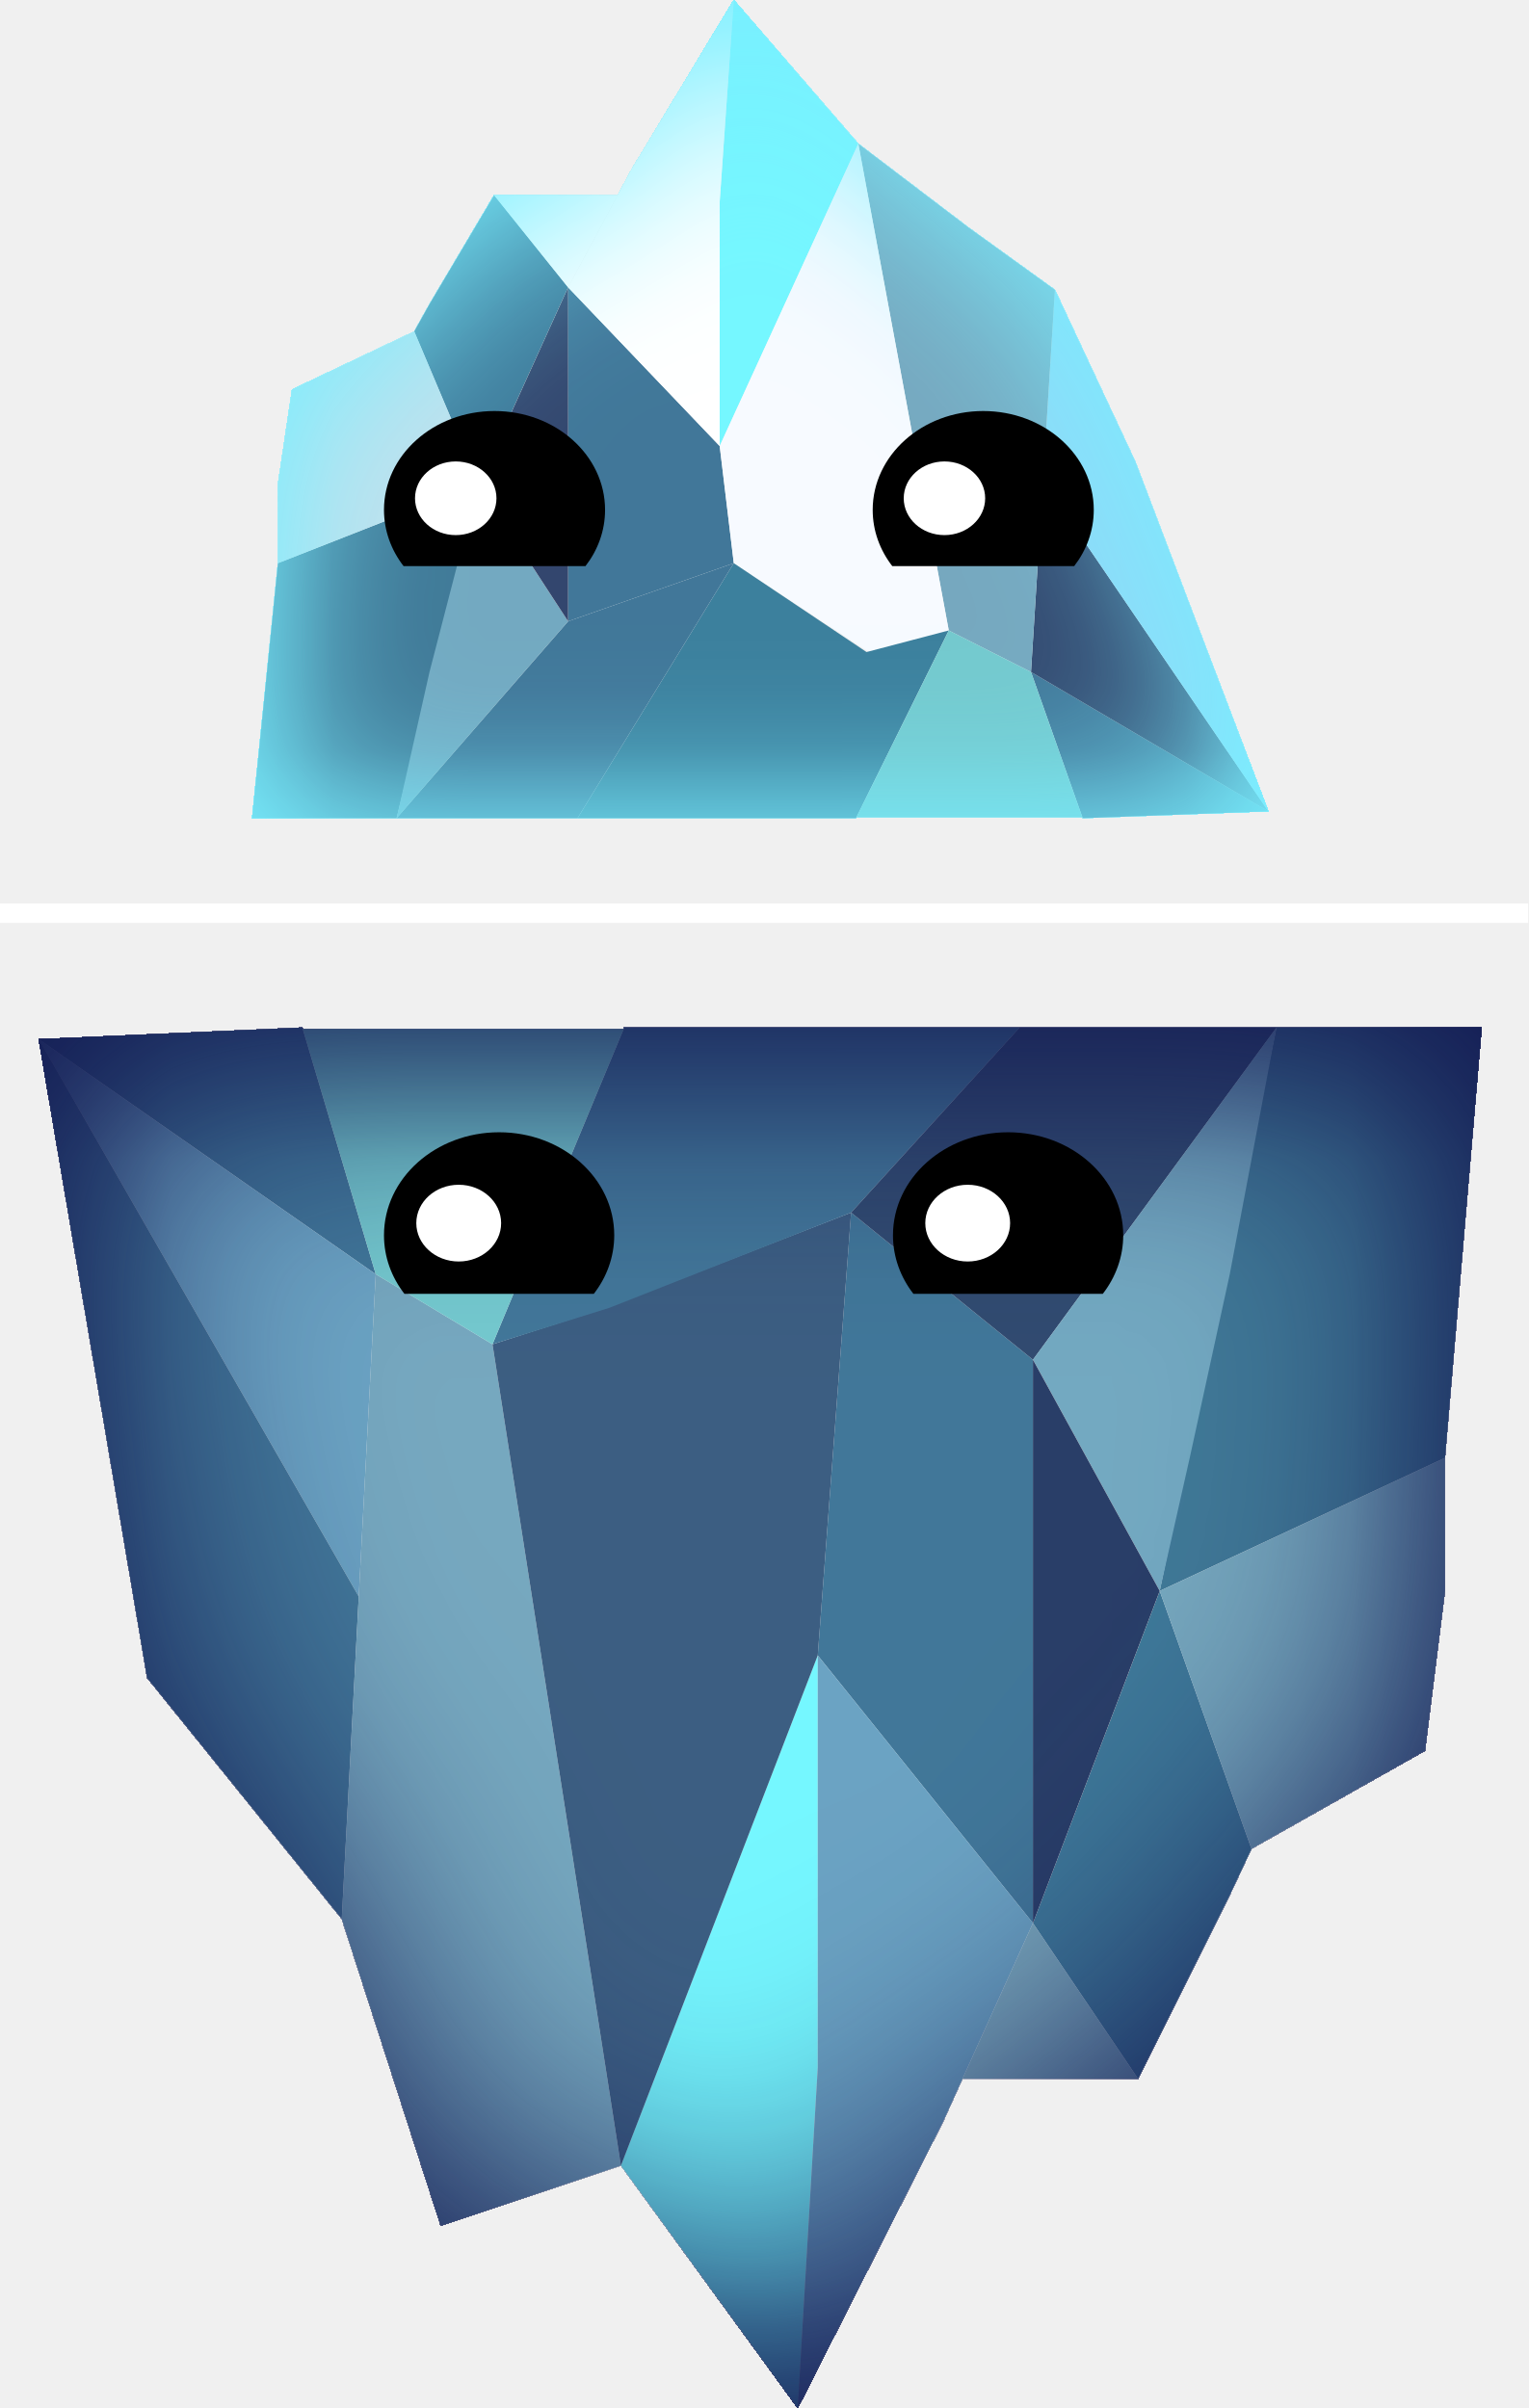
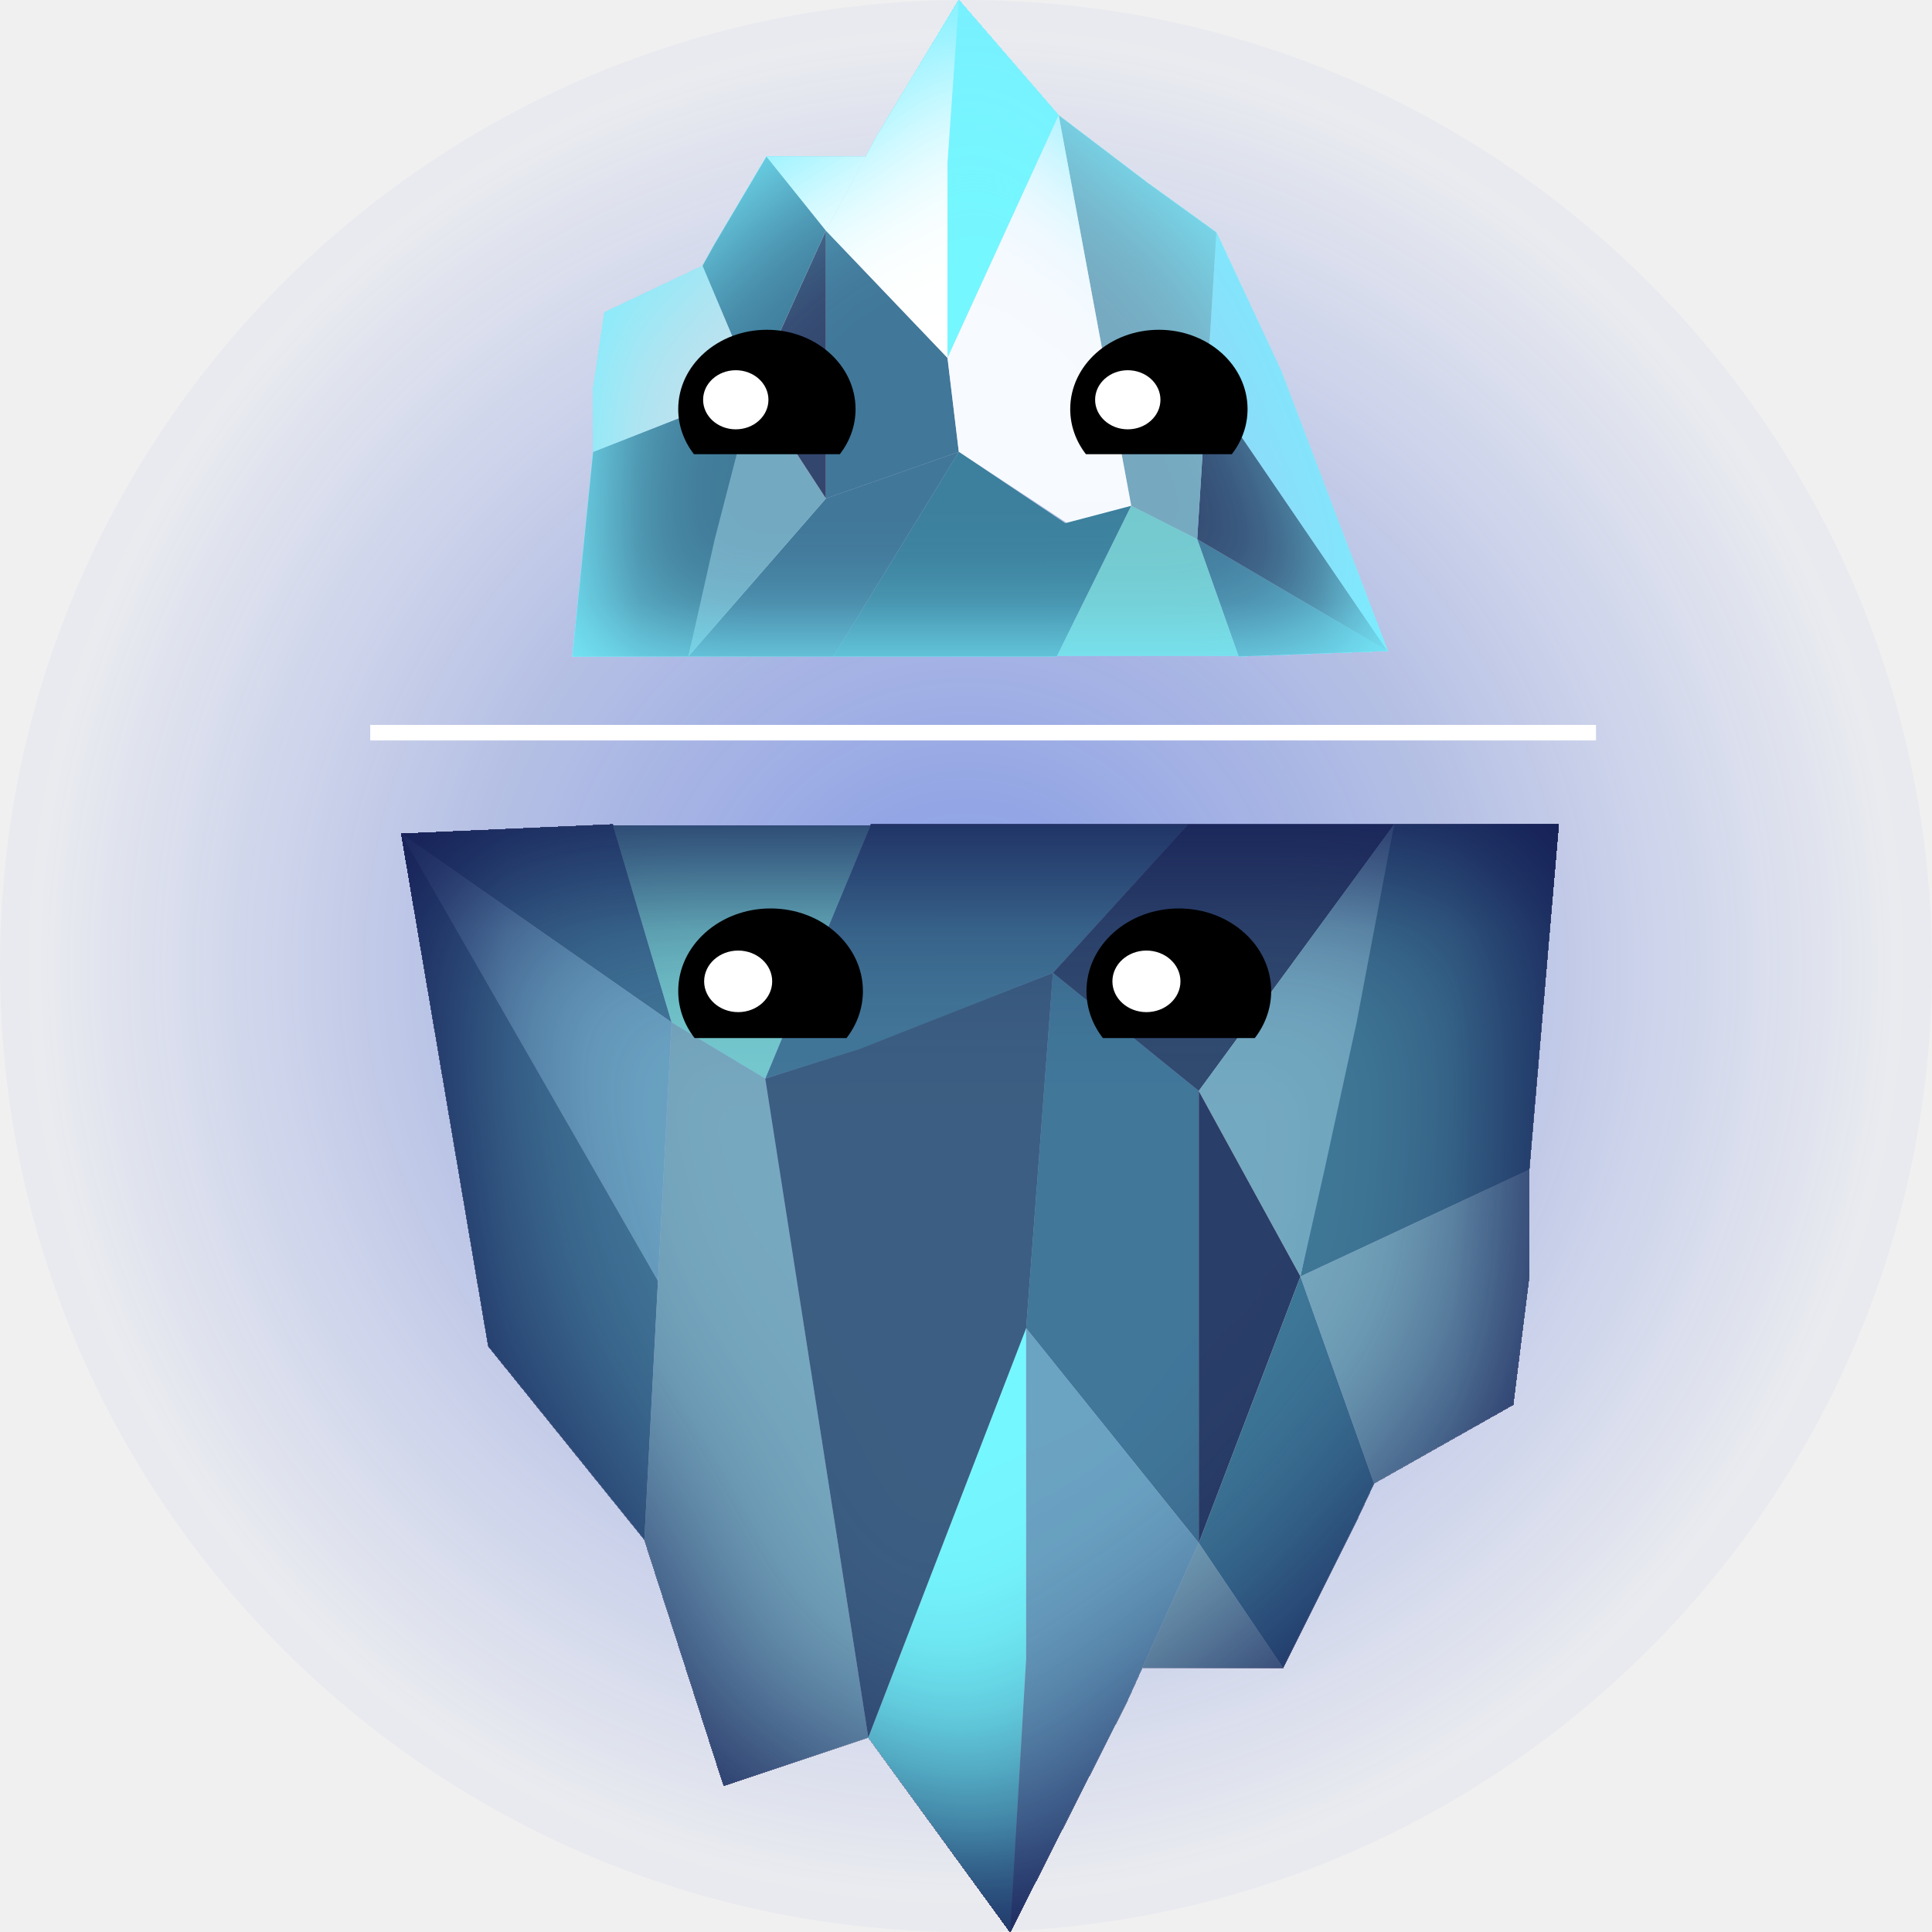
- <svg xmlns="http://www.w3.org/2000/svg" width="394" height="621" viewBox="0 0 394 621" fill="none">
-   <g filter="url(#filter0_i_250_3)">
-     <path d="M77.949 265L96.872 328.61L10 268.001L77.949 265Z" fill="#417799" />
-     <path d="M96.872 328.61L92.494 411.737L10 268.001L96.872 328.61Z" fill="#6BA3C3" />
-     <path d="M92.494 411.737L88.116 494.864L37.954 432.7L10 268.001L92.494 411.737Z" fill="#427799" />
-     <path d="M126.976 346.681L160.09 558.474L113.644 574.015L88.116 494.864L96.872 328.61L126.976 346.681Z" fill="#76A8BF" />
-     <path d="M210.837 426.917V533.175L205.676 621L160.09 558.474L188.67 484.383L210.837 426.917Z" fill="#75F7FF" />
-     <path d="M322.652 476.793L317.061 488.72L293.408 536.066L266.314 495.948L298.999 410.291L322.652 476.793Z" fill="#3E7999" />
-     <path d="M317.061 328.61L306.74 375.956L298.999 410.291L266.314 350.657L329.103 265L317.061 328.61Z" fill="#D9D9D9" />
-     <path d="M266.314 350.657V447.879V495.948L210.837 426.917L219.438 312.708L266.314 350.657Z" fill="#417799" />
-     <path d="M219.438 312.708L210.837 426.917L185.464 492.695L160.09 558.474L126.976 346.681L156.22 337.284L219.438 312.708Z" fill="#3C5E82" />
-     <path d="M382 265L372.539 375.956L298.999 410.291L329.103 265H358.347H382Z" fill="#407997" />
-     <path d="M262.874 265L219.438 312.708L157.08 337.284L126.976 346.681L160.95 265L186.324 265H262.874Z" fill="#427799" />
-     <path d="M160.8 265.361L126.976 346.681L111.924 337.646L96.872 328.61L78.057 265.361L141.168 265.361H160.8Z" fill="#74C9CE" />
-     <path d="M329.103 265L294.132 312.708L266.314 350.657L219.438 312.708L262.874 265L325.985 265L329.103 265Z" fill="#314B70" />
-     <path d="M266.314 495.948L243.091 547.27L205.676 621L210.837 533.175V426.917L266.314 495.948Z" fill="#6BA3C3" />
-     <path d="M372.539 410.291L367.378 451.493L322.652 476.793L298.999 410.291L372.539 375.956V410.291Z" fill="#76A8BE" />
-     <path d="M317.061 328.61L306.74 375.956L298.999 410.291L266.314 350.657L329.103 265L317.061 328.61Z" fill="#73A9C1" />
-     <path d="M298.999 410.291L286.449 443.181L266.314 495.948V420.05V350.657L298.999 410.291Z" fill="#D9D9D9" />
-     <path d="M298.999 410.291L286.449 443.181L266.314 495.948V420.05V350.657L298.999 410.291Z" fill="#293E68" />
-     <path d="M293.408 536.066H284.377H266.314H248.161L266.314 495.948L293.408 536.066Z" fill="#7AA9BD" />
+ <svg xmlns="http://www.w3.org/2000/svg" width="621" height="621" viewBox="0 0 621 621" fill="none">
+   <circle cx="310.5" cy="310.5" r="310.5" fill="url(#paint0_radial_258_4)" fill-opacity="0.5" />
+   <g filter="url(#filter0_i_258_4)">
+     <path d="M196.949 265L215.872 328.61L129 268.001L196.949 265Z" fill="#417799" />
+     <path d="M215.872 328.61L211.494 411.737L129 268.001L215.872 328.61Z" fill="#6BA3C3" />
+     <path d="M211.494 411.737L207.116 494.864L156.954 432.7L129 268.001L211.494 411.737Z" fill="#427799" />
+     <path d="M245.976 346.681L279.09 558.474L232.644 574.015L207.116 494.864L215.872 328.61L245.976 346.681Z" fill="#76A8BF" />
+     <path d="M329.837 426.917V533.175L324.676 621L279.09 558.474L307.67 484.383L329.837 426.917Z" fill="#75F7FF" />
+     <path d="M441.652 476.793L436.061 488.72L412.408 536.066L385.314 495.948L417.999 410.291L441.652 476.793Z" fill="#3E7999" />
+     <path d="M436.061 328.61L425.74 375.956L417.999 410.291L385.314 350.657L448.103 265L436.061 328.61Z" fill="#D9D9D9" />
+     <path d="M385.314 350.657V447.879V495.948L329.837 426.917L338.438 312.708L385.314 350.657Z" fill="#417799" />
+     <path d="M338.438 312.708L329.837 426.917L304.464 492.695L279.09 558.474L245.976 346.681L275.22 337.284L338.438 312.708Z" fill="#3C5E82" />
+     <path d="M501 265L491.539 375.956L417.999 410.291L448.103 265H477.347H501Z" fill="#407997" />
+     <path d="M381.874 265L338.438 312.708L276.08 337.284L245.976 346.681L279.95 265L305.324 265H381.874Z" fill="#427799" />
+     <path d="M279.8 265.361L245.976 346.681L230.924 337.646L215.872 328.61L197.057 265.361L260.168 265.361H279.8Z" fill="#74C9CE" />
+     <path d="M448.103 265L413.132 312.708L385.314 350.657L338.438 312.708L381.874 265L444.985 265L448.103 265Z" fill="#314B70" />
+     <path d="M385.314 495.948L362.091 547.27L324.676 621L329.837 533.175V426.917L385.314 495.948Z" fill="#6BA3C3" />
+     <path d="M491.539 410.291L486.378 451.493L441.652 476.793L417.999 410.291L491.539 375.956V410.291Z" fill="#76A8BE" />
+     <path d="M436.061 328.61L425.74 375.956L417.999 410.291L385.314 350.657L448.103 265L436.061 328.61Z" fill="#73A9C1" />
+     <path d="M417.999 410.291L405.449 443.181L385.314 495.948V420.05V350.657L417.999 410.291Z" fill="#D9D9D9" />
+     <path d="M417.999 410.291L405.449 443.181L385.314 495.948V420.05V350.657L417.999 410.291Z" fill="#293E68" />
+     <path d="M412.408 536.066H403.377H385.314H367.161L385.314 495.948L412.408 536.066Z" fill="#7AA9BD" />
  </g>
-   <g filter="url(#filter1_i_250_3)">
-     <path d="M279.143 211L265.816 173.298L327 209.222L279.143 211Z" fill="#417799" />
-     <path d="M265.816 173.298L268.899 124.029L327 209.222L265.816 173.298Z" fill="#334970" />
-     <path d="M268.899 124.029L271.983 74.76L292.734 119.103L327 209.222L268.899 124.029Z" fill="#8FD8F7" />
-     <path d="M244.614 162.588L221.291 37.059L249.674 58.645L271.983 74.76L265.816 173.298L244.614 162.588Z" fill="#76A8BF" />
-     <path d="M185.55 115.032V52.054L189.185 0L221.291 37.059L201.162 80.973L185.55 115.032Z" fill="#75F7FF" />
-     <path d="M106.799 85.471L110.736 78.402L127.395 50.34L146.477 74.118L123.458 124.886L106.799 85.471Z" fill="#3E7999" />
-     <path d="M110.736 173.298L118.006 145.237L123.458 124.886L146.477 160.231L102.256 211L110.736 173.298Z" fill="#D9D9D9" />
-     <path d="M146.477 160.231V102.608V74.118L185.55 115.032L189.185 145.237L146.477 160.231Z" fill="#417799" />
-     <path d="M189.185 145.237L185.55 115.032L203.421 76.046L221.291 37.059L244.614 162.588L224.017 168.157L189.185 145.237Z" fill="#F7FAFF" />
-     <path d="M65 211L71.664 145.237L123.458 124.886L102.256 211H81.659H65Z" fill="#407997" />
-     <path d="M148.901 211L189.185 145.237L223.412 168.157L244.614 162.588L220.686 211L202.815 211H148.901Z" fill="#3C809D" />
-     <path d="M220.791 210.786L244.614 162.588L255.215 167.943L265.816 173.298L279.068 210.786L234.618 210.786H220.791Z" fill="#74C9CE" />
-     <path d="M102.256 211L126.885 182.724L146.477 160.231L189.185 145.237L148.901 211L104.451 211L102.256 211Z" fill="#417799" />
-     <path d="M146.477 74.118L162.834 43.7L189.185 0L185.55 52.054V115.032L146.477 74.118Z" fill="white" />
-     <path d="M71.664 124.886L75.298 100.466L106.799 85.471L123.458 124.886L71.664 145.237V124.886Z" fill="#C4E0EC" />
-     <path d="M110.736 173.298L118.006 145.237L123.458 124.886L146.477 160.231L102.256 211L110.736 173.298Z" fill="#73A9C1" />
-     <path d="M123.458 124.886L132.297 105.393L146.477 74.118V119.103V160.231L123.458 124.886Z" fill="#D9D9D9" />
-     <path d="M123.458 124.886L132.297 105.393L146.477 74.118V119.103V160.231L123.458 124.886Z" fill="#33466E" />
-     <path d="M127.395 50.34H133.756H146.477H159.263L146.477 74.118L127.395 50.34Z" fill="white" />
+   <g filter="url(#filter1_i_258_4)">
+     <path d="M398.143 211L384.816 173.298L446 209.222L398.143 211Z" fill="#417799" />
+     <path d="M384.816 173.298L387.899 124.029L446 209.222L384.816 173.298Z" fill="#334970" />
+     <path d="M387.899 124.029L390.983 74.76L411.734 119.103L446 209.222L387.899 124.029Z" fill="#8FD8F7" />
+     <path d="M363.614 162.588L340.291 37.059L368.674 58.645L390.983 74.76L384.816 173.298L363.614 162.588Z" fill="#76A8BF" />
+     <path d="M304.55 115.032V52.054L308.185 0L340.291 37.059L320.162 80.973L304.55 115.032Z" fill="#75F7FF" />
+     <path d="M225.799 85.471L229.736 78.402L246.395 50.34L265.477 74.118L242.458 124.886L225.799 85.471Z" fill="#3E7999" />
+     <path d="M229.736 173.298L237.006 145.237L242.458 124.886L265.477 160.231L221.256 211L229.736 173.298Z" fill="#D9D9D9" />
+     <path d="M265.477 160.231V102.608V74.118L304.55 115.032L308.185 145.237L265.477 160.231Z" fill="#417799" />
+     <path d="M308.185 145.237L304.55 115.032L322.421 76.046L340.291 37.059L363.614 162.588L343.017 168.157L308.185 145.237Z" fill="#F7FAFF" />
+     <path d="M184 211L190.664 145.237L242.458 124.886L221.256 211H200.659H184Z" fill="#407997" />
+     <path d="M267.901 211L308.185 145.237L342.412 168.157L363.614 162.588L339.686 211L321.815 211H267.901Z" fill="#3C809D" />
+     <path d="M339.791 210.786L363.614 162.588L374.215 167.943L384.816 173.298L398.068 210.786L353.618 210.786H339.791Z" fill="#74C9CE" />
+     <path d="M221.256 211L245.885 182.724L265.477 160.231L308.185 145.237L267.901 211L223.451 211L221.256 211Z" fill="#417799" />
+     <path d="M265.477 74.118L281.834 43.7L308.185 0L304.55 52.054V115.032L265.477 74.118Z" fill="white" />
+     <path d="M190.664 124.886L194.298 100.466L225.799 85.471L242.458 124.886L190.664 145.237V124.886Z" fill="#C4E0EC" />
+     <path d="M229.736 173.298L237.006 145.237L242.458 124.886L265.477 160.231L221.256 211L229.736 173.298Z" fill="#73A9C1" />
+     <path d="M242.458 124.886L251.297 105.393L265.477 74.118V119.103V160.231L242.458 124.886Z" fill="#D9D9D9" />
+     <path d="M242.458 124.886L251.297 105.393L265.477 74.118V119.103V160.231L242.458 124.886Z" fill="#33466E" />
+     <path d="M246.395 50.34H252.756H265.477H278.263L265.477 74.118L246.395 50.34Z" fill="white" />
  </g>
-   <path fill-rule="evenodd" clip-rule="evenodd" d="M104.053 146C100.867 141.883 99 136.887 99 131.5C99 117.417 111.76 106 127.5 106C143.24 106 156 117.417 156 131.5C156 136.887 154.133 141.883 150.947 146H104.053Z" fill="black" />
-   <path fill-rule="evenodd" clip-rule="evenodd" d="M230.053 146C226.867 141.883 225 136.887 225 131.5C225 117.417 237.76 106 253.5 106C269.24 106 282 117.417 282 131.5C282 136.887 280.133 141.883 276.947 146H230.053Z" fill="black" />
-   <ellipse cx="10.5" cy="9.5" rx="10.5" ry="9.5" transform="matrix(-1 0 0 1 128 119)" fill="white" />
-   <ellipse cx="10.5" cy="9.5" rx="10.5" ry="9.5" transform="matrix(-1 0 0 1 254 119)" fill="white" />
-   <line y1="-2.5" x2="394" y2="-2.5" transform="matrix(-1 0 0 1 394 238)" stroke="white" stroke-width="5" />
-   <path fill-rule="evenodd" clip-rule="evenodd" d="M104.263 333.66C100.944 329.372 99 324.168 99 318.558C99 303.89 112.289 292 128.683 292C145.076 292 158.365 303.89 158.365 318.558C158.365 324.168 156.421 329.372 153.103 333.66H104.263Z" fill="black" />
-   <path fill-rule="evenodd" clip-rule="evenodd" d="M235.491 333.66C232.172 329.372 230.228 324.168 230.228 318.558C230.228 303.891 243.517 292 259.911 292C276.304 292 289.593 303.891 289.593 318.558C289.593 324.168 287.649 329.372 284.331 333.66L235.491 333.66Z" fill="black" />
-   <ellipse cx="10.936" cy="9.894" rx="10.936" ry="9.894" transform="matrix(-1 0 0 1 129.203 305.539)" fill="white" />
-   <ellipse cx="10.936" cy="9.894" rx="10.936" ry="9.894" transform="matrix(-1 0 0 1 260.432 305.539)" fill="white" />
+   <path fill-rule="evenodd" clip-rule="evenodd" d="M223.053 146C219.867 141.883 218 136.887 218 131.5C218 117.417 230.76 106 246.5 106C262.24 106 275 117.417 275 131.5C275 136.887 273.133 141.883 269.947 146H223.053Z" fill="black" />
+   <path fill-rule="evenodd" clip-rule="evenodd" d="M349.053 146C345.867 141.883 344 136.887 344 131.5C344 117.417 356.76 106 372.5 106C388.24 106 401 117.417 401 131.5C401 136.887 399.133 141.883 395.947 146H349.053Z" fill="black" />
+   <ellipse cx="10.5" cy="9.5" rx="10.5" ry="9.5" transform="matrix(-1 0 0 1 247 119)" fill="white" />
+   <ellipse cx="10.5" cy="9.5" rx="10.5" ry="9.5" transform="matrix(-1 0 0 1 373 119)" fill="white" />
+   <line y1="-2.5" x2="394" y2="-2.5" transform="matrix(-1 0 0 1 513 238)" stroke="white" stroke-width="5" />
+   <path fill-rule="evenodd" clip-rule="evenodd" d="M223.263 333.66C219.944 329.372 218 324.168 218 318.558C218 303.89 231.289 292 247.683 292C264.076 292 277.365 303.89 277.365 318.558C277.365 324.168 275.421 329.372 272.103 333.66H223.263Z" fill="black" />
+   <path fill-rule="evenodd" clip-rule="evenodd" d="M354.491 333.66C351.172 329.372 349.228 324.168 349.228 318.558C349.228 303.891 362.517 292 378.911 292C395.304 292 408.593 303.891 408.593 318.558C408.593 324.168 406.649 329.372 403.331 333.66H354.491Z" fill="black" />
+   <ellipse cx="10.936" cy="9.894" rx="10.936" ry="9.894" transform="matrix(-1 0 0 1 248.203 305.539)" fill="white" />
+   <ellipse cx="10.936" cy="9.894" rx="10.936" ry="9.894" transform="matrix(-1 0 0 1 379.432 305.539)" fill="white" />
  <defs>
-     <filter id="filter0_i_250_3" x="10" y="265" width="372" height="360" filterUnits="userSpaceOnUse" color-interpolation-filters="sRGB">
+     <filter id="filter0_i_258_4" x="129" y="265" width="372" height="360" filterUnits="userSpaceOnUse" color-interpolation-filters="sRGB">
      <feFlood flood-opacity="0" result="BackgroundImageFix" />
      <feBlend mode="normal" in="SourceGraphic" in2="BackgroundImageFix" result="shape" />
      <feColorMatrix in="SourceAlpha" type="matrix" values="0 0 0 0 0 0 0 0 0 0 0 0 0 0 0 0 0 0 127 0" result="hardAlpha" />
      <feOffset dy="4" />
      <feGaussianBlur stdDeviation="36" />
      <feComposite in2="hardAlpha" operator="arithmetic" k2="-1" k3="1" />
      <feColorMatrix type="matrix" values="0 0 0 0 0.071 0 0 0 0 0.096 0 0 0 0 0.318 0 0 0 1 0" />
-       <feBlend mode="normal" in2="shape" result="effect1_innerShadow_250_3" />
+       <feBlend mode="normal" in2="shape" result="effect1_innerShadow_258_4" />
    </filter>
-     <filter id="filter1_i_250_3" x="65" y="0" width="262" height="215" filterUnits="userSpaceOnUse" color-interpolation-filters="sRGB">
+     <filter id="filter1_i_258_4" x="184" y="0" width="262" height="215" filterUnits="userSpaceOnUse" color-interpolation-filters="sRGB">
      <feFlood flood-opacity="0" result="BackgroundImageFix" />
      <feBlend mode="normal" in="SourceGraphic" in2="BackgroundImageFix" result="shape" />
      <feColorMatrix in="SourceAlpha" type="matrix" values="0 0 0 0 0 0 0 0 0 0 0 0 0 0 0 0 0 0 127 0" result="hardAlpha" />
      <feOffset dy="4" />
      <feGaussianBlur stdDeviation="22.5" />
      <feComposite in2="hardAlpha" operator="arithmetic" k2="-1" k3="1" />
      <feColorMatrix type="matrix" values="0 0 0 0 0.475 0 0 0 0 0.937 0 0 0 0 1 0 0 0 1 0" />
-       <feBlend mode="normal" in2="shape" result="effect1_innerShadow_250_3" />
+       <feBlend mode="normal" in2="shape" result="effect1_innerShadow_258_4" />
    </filter>
+     <radialGradient id="paint0_radial_258_4" cx="0" cy="0" r="1" gradientUnits="userSpaceOnUse" gradientTransform="translate(310.5 310.5) rotate(90) scale(363.512)">
+       <stop stop-color="#1541DC" />
+       <stop offset="0.453" stop-color="#264AC8" stop-opacity="0.57" />
+       <stop offset="0.833" stop-color="#2C53DC" stop-opacity="0.06" />
+     </radialGradient>
  </defs>
</svg>
